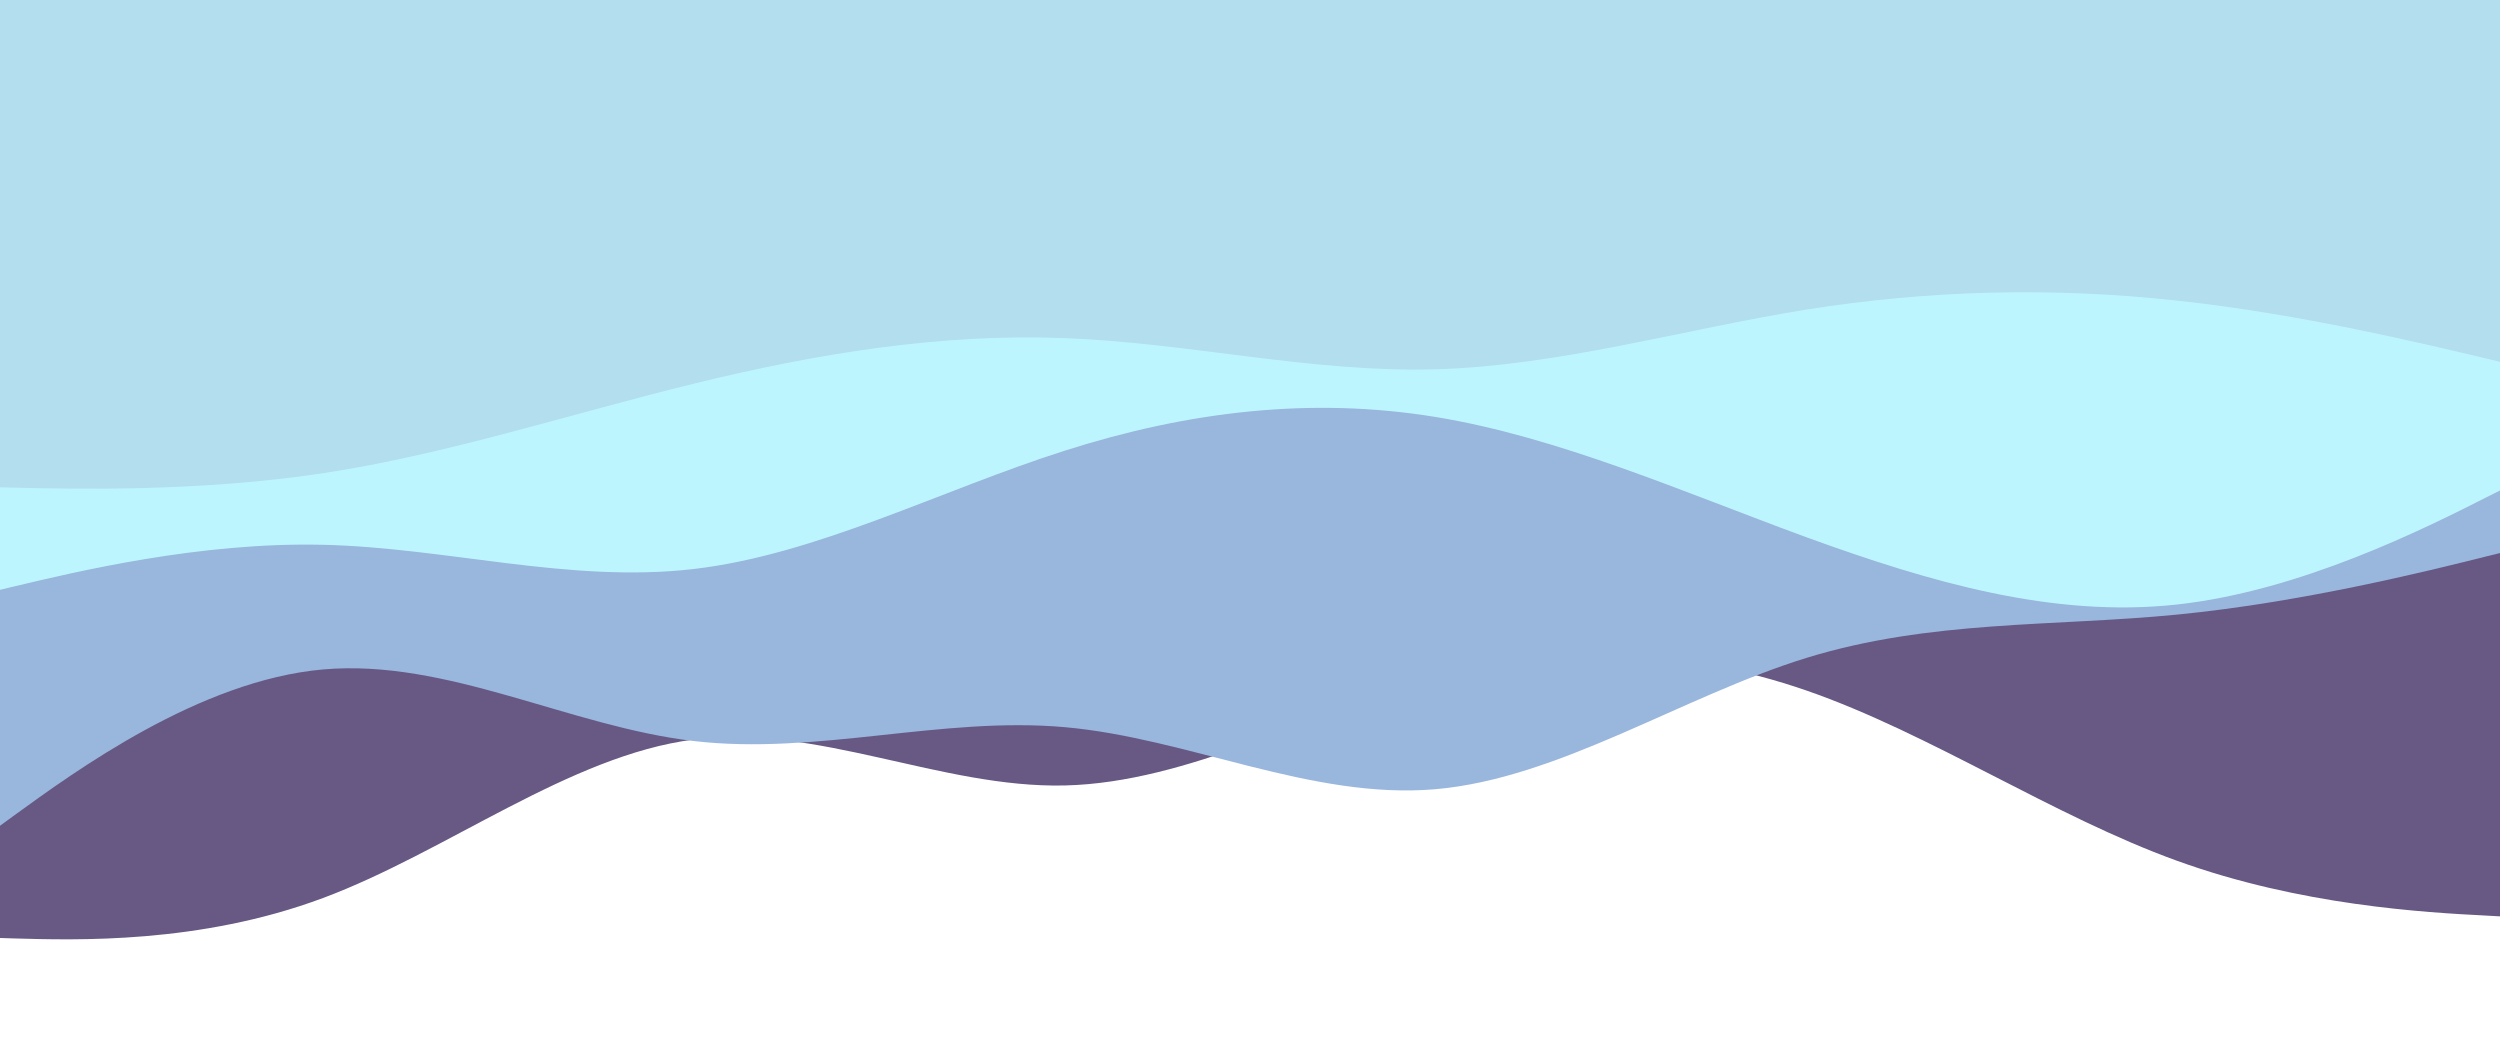
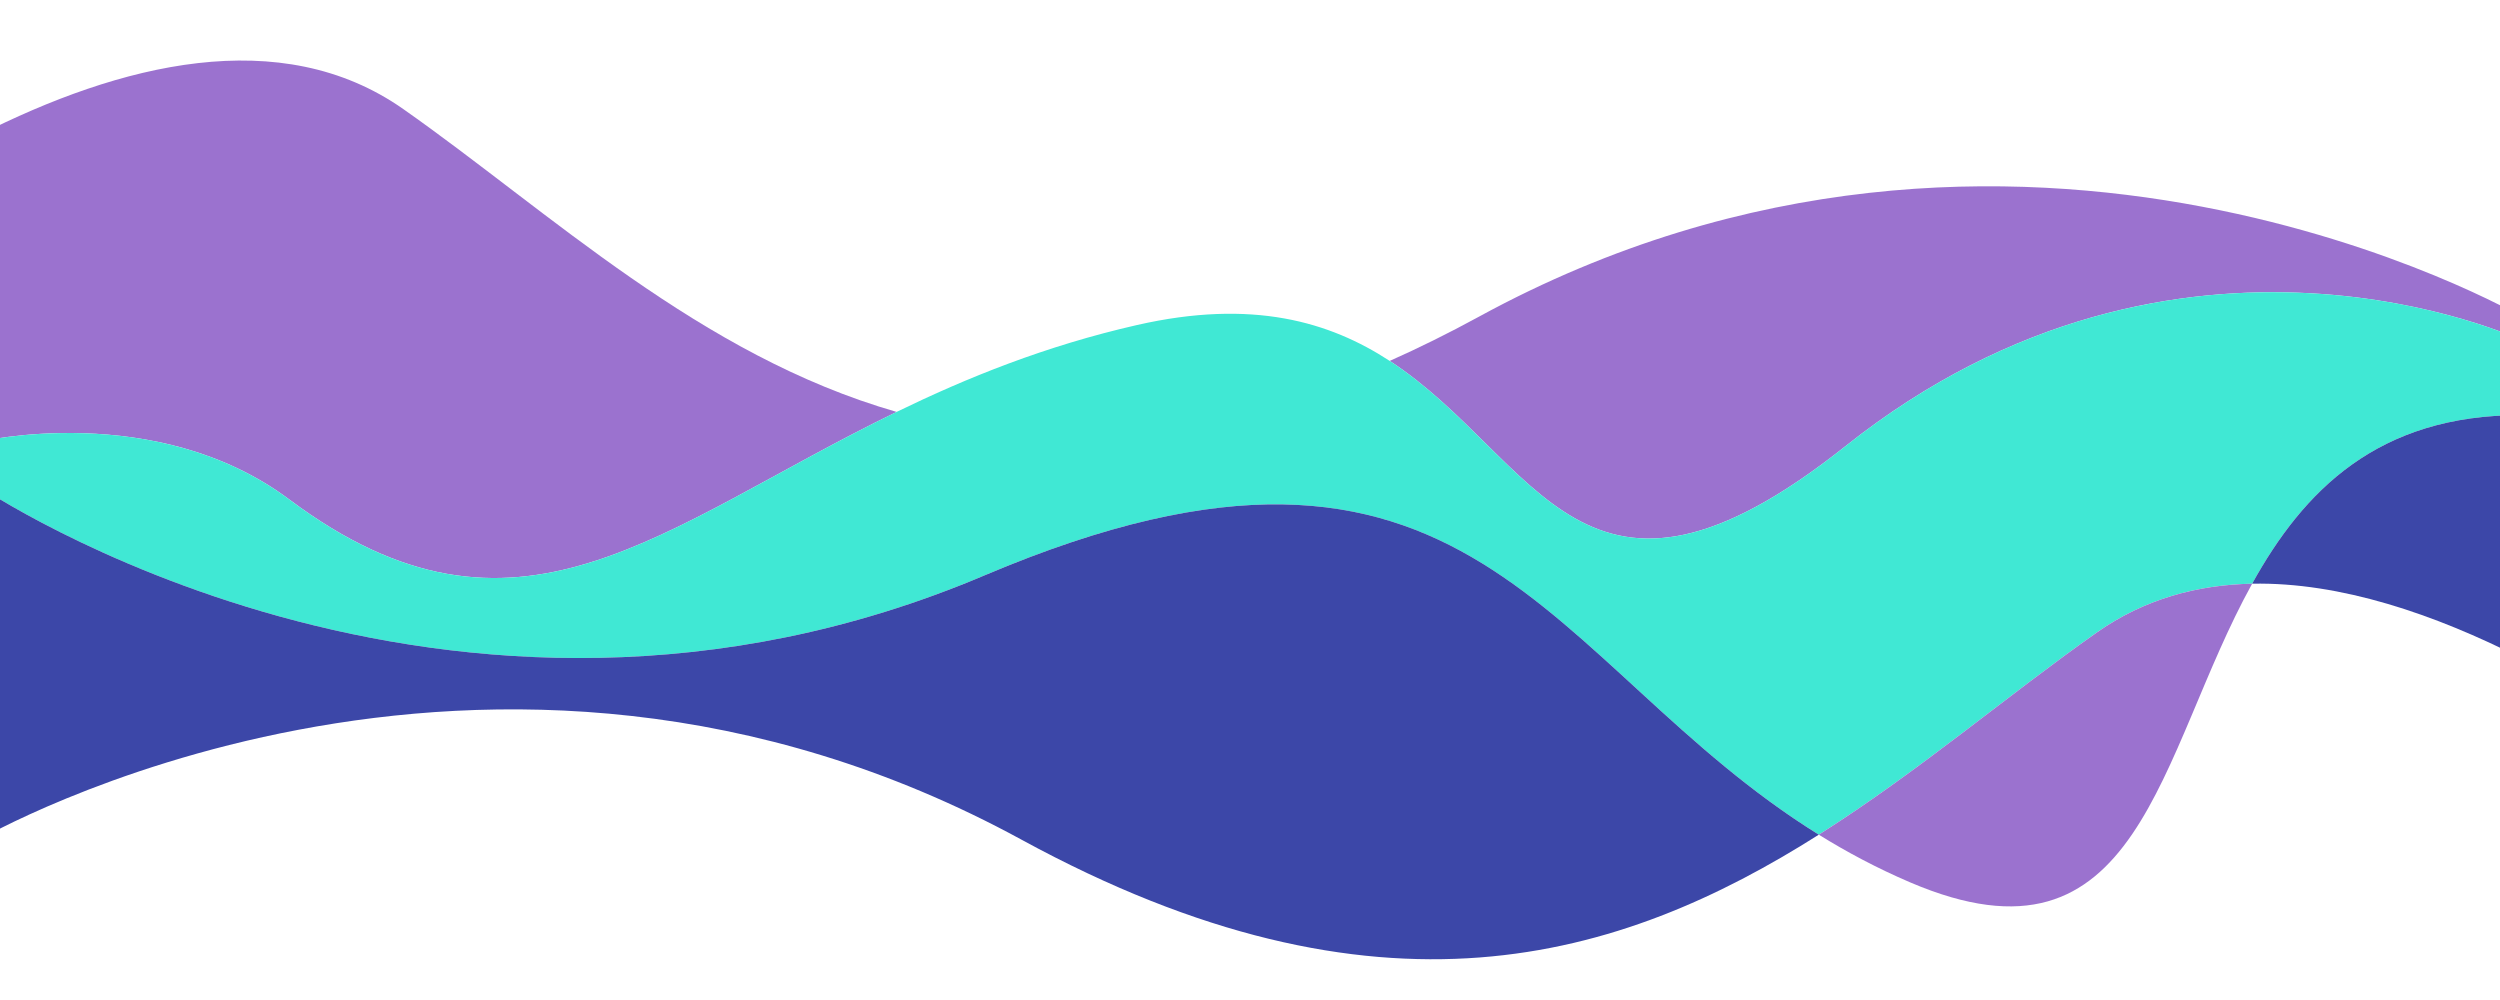
- <svg xmlns="http://www.w3.org/2000/svg" width="1000" zoomAndPan="magnify" viewBox="0 0 750 315" height="420" preserveAspectRatio="xMidYMid meet" version="1.0">
-   <path fill="#675984" d="M -14.621 280.918 L 3.992 281.527 C 22.609 282.047 59.84 283.258 96.898 269.406 C 134.043 255.551 170.926 226.637 208.07 221.871 C 245.129 217.109 282.359 236.504 319.414 235.641 C 356.559 234.773 393.445 213.648 430.59 203.605 C 467.648 193.477 504.879 194.34 541.934 207.156 C 579.078 220.055 615.965 244.816 653.109 258.234 C 690.164 271.656 727.398 273.734 746.012 274.688 L 764.629 275.727 L 764.629 -6.52 L 746.012 -6.52 C 727.398 -6.52 690.164 -6.52 653.109 -6.52 C 615.965 -6.52 579.078 -6.52 541.934 -6.52 C 504.879 -6.52 467.648 -6.52 430.59 -6.52 C 393.445 -6.52 356.559 -6.52 319.414 -6.52 C 282.359 -6.52 245.129 -6.52 208.07 -6.52 C 170.926 -6.52 134.043 -6.52 96.898 -6.52 C 59.84 -6.52 22.609 -6.52 3.992 -6.52 L -14.621 -6.52 Z M -14.621 280.918 " fill-opacity="1" fill-rule="nonzero" />
-   <path fill="#99b6dd" d="M -14.621 258.41 L 3.992 244.816 C 22.609 231.309 59.84 204.125 96.898 200.836 C 134.043 197.543 170.926 217.977 208.07 222.305 C 245.129 226.637 282.359 214.859 319.414 218.148 C 356.559 221.441 393.445 239.969 430.59 236.766 C 467.648 233.562 504.879 208.801 541.934 197.371 C 579.078 185.941 615.965 188.02 653.109 184.383 C 690.164 180.75 727.398 171.57 746.012 166.895 L 764.629 162.309 L 764.629 -6.52 L 746.012 -6.52 C 727.398 -6.52 690.164 -6.52 653.109 -6.52 C 615.965 -6.52 579.078 -6.52 541.934 -6.52 C 504.879 -6.52 467.648 -6.52 430.59 -6.52 C 393.445 -6.52 356.559 -6.52 319.414 -6.52 C 282.359 -6.52 245.129 -6.52 208.07 -6.52 C 170.926 -6.52 134.043 -6.52 96.898 -6.52 C 59.84 -6.52 22.609 -6.52 3.992 -6.52 L -14.621 -6.52 Z M -14.621 258.41 " fill-opacity="1" fill-rule="nonzero" />
-   <path fill="#bdf5ff" d="M -14.621 180.488 L 3.992 175.988 C 22.609 171.57 59.84 162.566 96.898 163.434 C 134.043 164.297 170.926 175.035 208.07 170.707 C 245.129 166.375 282.359 146.984 319.414 135.207 C 356.559 123.348 393.445 119.02 430.59 125.078 C 467.648 131.141 504.879 147.59 541.934 161.18 C 579.078 174.688 615.965 185.422 653.109 181.355 C 690.164 177.285 727.398 158.586 746.012 149.148 L 764.629 139.797 L 764.629 -6.52 L 746.012 -6.52 C 727.398 -6.52 690.164 -6.52 653.109 -6.52 C 615.965 -6.52 579.078 -6.52 541.934 -6.52 C 504.879 -6.52 467.648 -6.52 430.59 -6.52 C 393.445 -6.52 356.559 -6.52 319.414 -6.52 C 282.359 -6.52 245.129 -6.52 208.07 -6.52 C 170.926 -6.52 134.043 -6.52 96.898 -6.52 C 59.84 -6.52 22.609 -6.52 3.992 -6.52 L -14.621 -6.52 Z M -14.621 180.488 " fill-opacity="1" fill-rule="nonzero" />
-   <path fill="#b2deed" d="M -14.621 145.855 L 3.992 146.289 C 22.609 146.723 59.84 147.59 96.898 141.961 C 134.043 136.332 170.926 124.211 208.07 115.121 C 245.129 106.031 282.359 99.969 319.414 101.441 C 356.559 102.828 393.445 111.832 430.59 110.793 C 467.648 109.754 504.879 98.844 541.934 92.871 C 579.078 86.984 615.965 86.117 653.109 90.188 C 690.164 94.168 727.398 103.176 746.012 107.59 L 764.629 112.09 L 764.629 -6.52 L 746.012 -6.52 C 727.398 -6.52 690.164 -6.52 653.109 -6.52 C 615.965 -6.52 579.078 -6.52 541.934 -6.52 C 504.879 -6.52 467.648 -6.52 430.59 -6.52 C 393.445 -6.52 356.559 -6.52 319.414 -6.52 C 282.359 -6.52 245.129 -6.52 208.07 -6.52 C 170.926 -6.52 134.043 -6.52 96.898 -6.52 C 59.84 -6.52 22.609 -6.52 3.992 -6.52 L -14.621 -6.52 Z M -14.621 145.855 " fill-opacity="1" fill-rule="nonzero" />
-   <path fill="#b2deed" d="M -14.621 73.996 L 3.992 67.242 C 22.609 60.402 59.84 46.898 96.898 48.457 C 134.043 50.016 170.926 66.812 208.07 71.398 C 245.129 75.988 282.359 68.543 319.414 68.543 C 356.559 68.543 393.445 75.988 430.59 76.766 C 467.648 77.461 504.879 71.398 541.934 69.234 C 579.078 67.07 615.965 68.801 653.109 72.523 C 690.164 76.336 727.398 82.047 746.012 84.992 L 764.629 87.848 L 764.629 -6.52 L 746.012 -6.52 C 727.398 -6.52 690.164 -6.52 653.109 -6.52 C 615.965 -6.52 579.078 -6.52 541.934 -6.52 C 504.879 -6.52 467.648 -6.52 430.59 -6.52 C 393.445 -6.52 356.559 -6.52 319.414 -6.52 C 282.359 -6.52 245.129 -6.52 208.07 -6.52 C 170.926 -6.52 134.043 -6.52 96.898 -6.52 C 59.84 -6.52 22.609 -6.52 3.992 -6.52 L -14.621 -6.52 Z M -14.621 73.996 " fill-opacity="1" fill-rule="nonzero" />
+ <svg xmlns="http://www.w3.org/2000/svg" width="1000" zoomAndPan="magnify" viewBox="0 0 750 300" height="400" preserveAspectRatio="xMidYMid meet" version="1.0">
+   <path fill="#9b72cf" d="M 86.789 149.848 C 155.02 200.844 197.664 158.262 268.984 123.574 C 209.934 106.617 164.945 63.598 121.023 32.746 C 84.16 6.855 35.824 19.207 -6.285 40.551 L -6.285 132.539 C -6.285 132.539 46.758 119.93 86.789 149.848 " fill-opacity="1" fill-rule="nonzero" />
+   <path fill="#9b72cf" d="M 443.699 94.996 C 434.52 100.004 425.598 104.41 416.914 108.273 C 461.613 137.438 474.793 196.488 553.637 133.852 C 654.328 53.855 756.461 102.066 756.461 102.066 L 756.461 94.996 C 756.461 94.996 605.039 7 443.699 94.996 " fill-opacity="1" fill-rule="nonzero" />
+   <path fill="#40e8d4" d="M 553.637 133.852 C 474.793 196.488 461.613 137.438 416.914 108.273 C 398.898 96.52 375.766 89.621 341.148 97.496 C 313.652 103.754 290.066 113.32 268.984 123.574 C 197.66 158.266 155.02 200.844 86.789 149.852 C 46.758 119.93 -6.285 132.539 -6.285 132.539 L -6.285 145.867 C -6.285 145.867 133.68 241.164 295.383 172.605 C 442.094 110.402 463.227 199.258 545.641 250.406 C 575.766 231.328 602.656 208.285 629.156 189.672 C 643.297 179.738 659.121 175.441 675.641 175.109 C 691.035 147.301 713.316 124.379 756.461 124.539 L 756.461 102.066 C 756.461 102.066 654.328 53.855 553.637 133.852 " fill-opacity="1" fill-rule="nonzero" />
+   <path fill="#3c47a8" d="M 675.641 175.109 C 702.184 174.582 730.508 184.32 756.461 197.477 L 756.461 124.539 C 713.316 124.379 691.035 147.301 675.641 175.109 " fill-opacity="1" fill-rule="nonzero" />
+   <path fill="#3c47a8" d="M 306.484 251.918 C 413.664 310.375 486.004 288.164 545.641 250.406 C 463.23 199.258 442.094 110.398 295.383 172.605 C 133.68 241.164 -6.285 145.867 -6.285 145.867 L -6.285 251.918 C -6.285 251.918 145.145 163.926 306.484 251.918 " fill-opacity="1" fill-rule="nonzero" />
+   <path fill="#9b72cf" d="M 675.645 175.109 C 659.125 175.441 643.301 179.738 629.16 189.668 C 602.66 208.285 575.773 231.328 545.641 250.406 C 554.062 255.629 563.125 260.465 573.027 264.703 C 642.273 294.34 647.238 226.41 675.645 175.109 " fill-opacity="1" fill-rule="nonzero" />
</svg>
